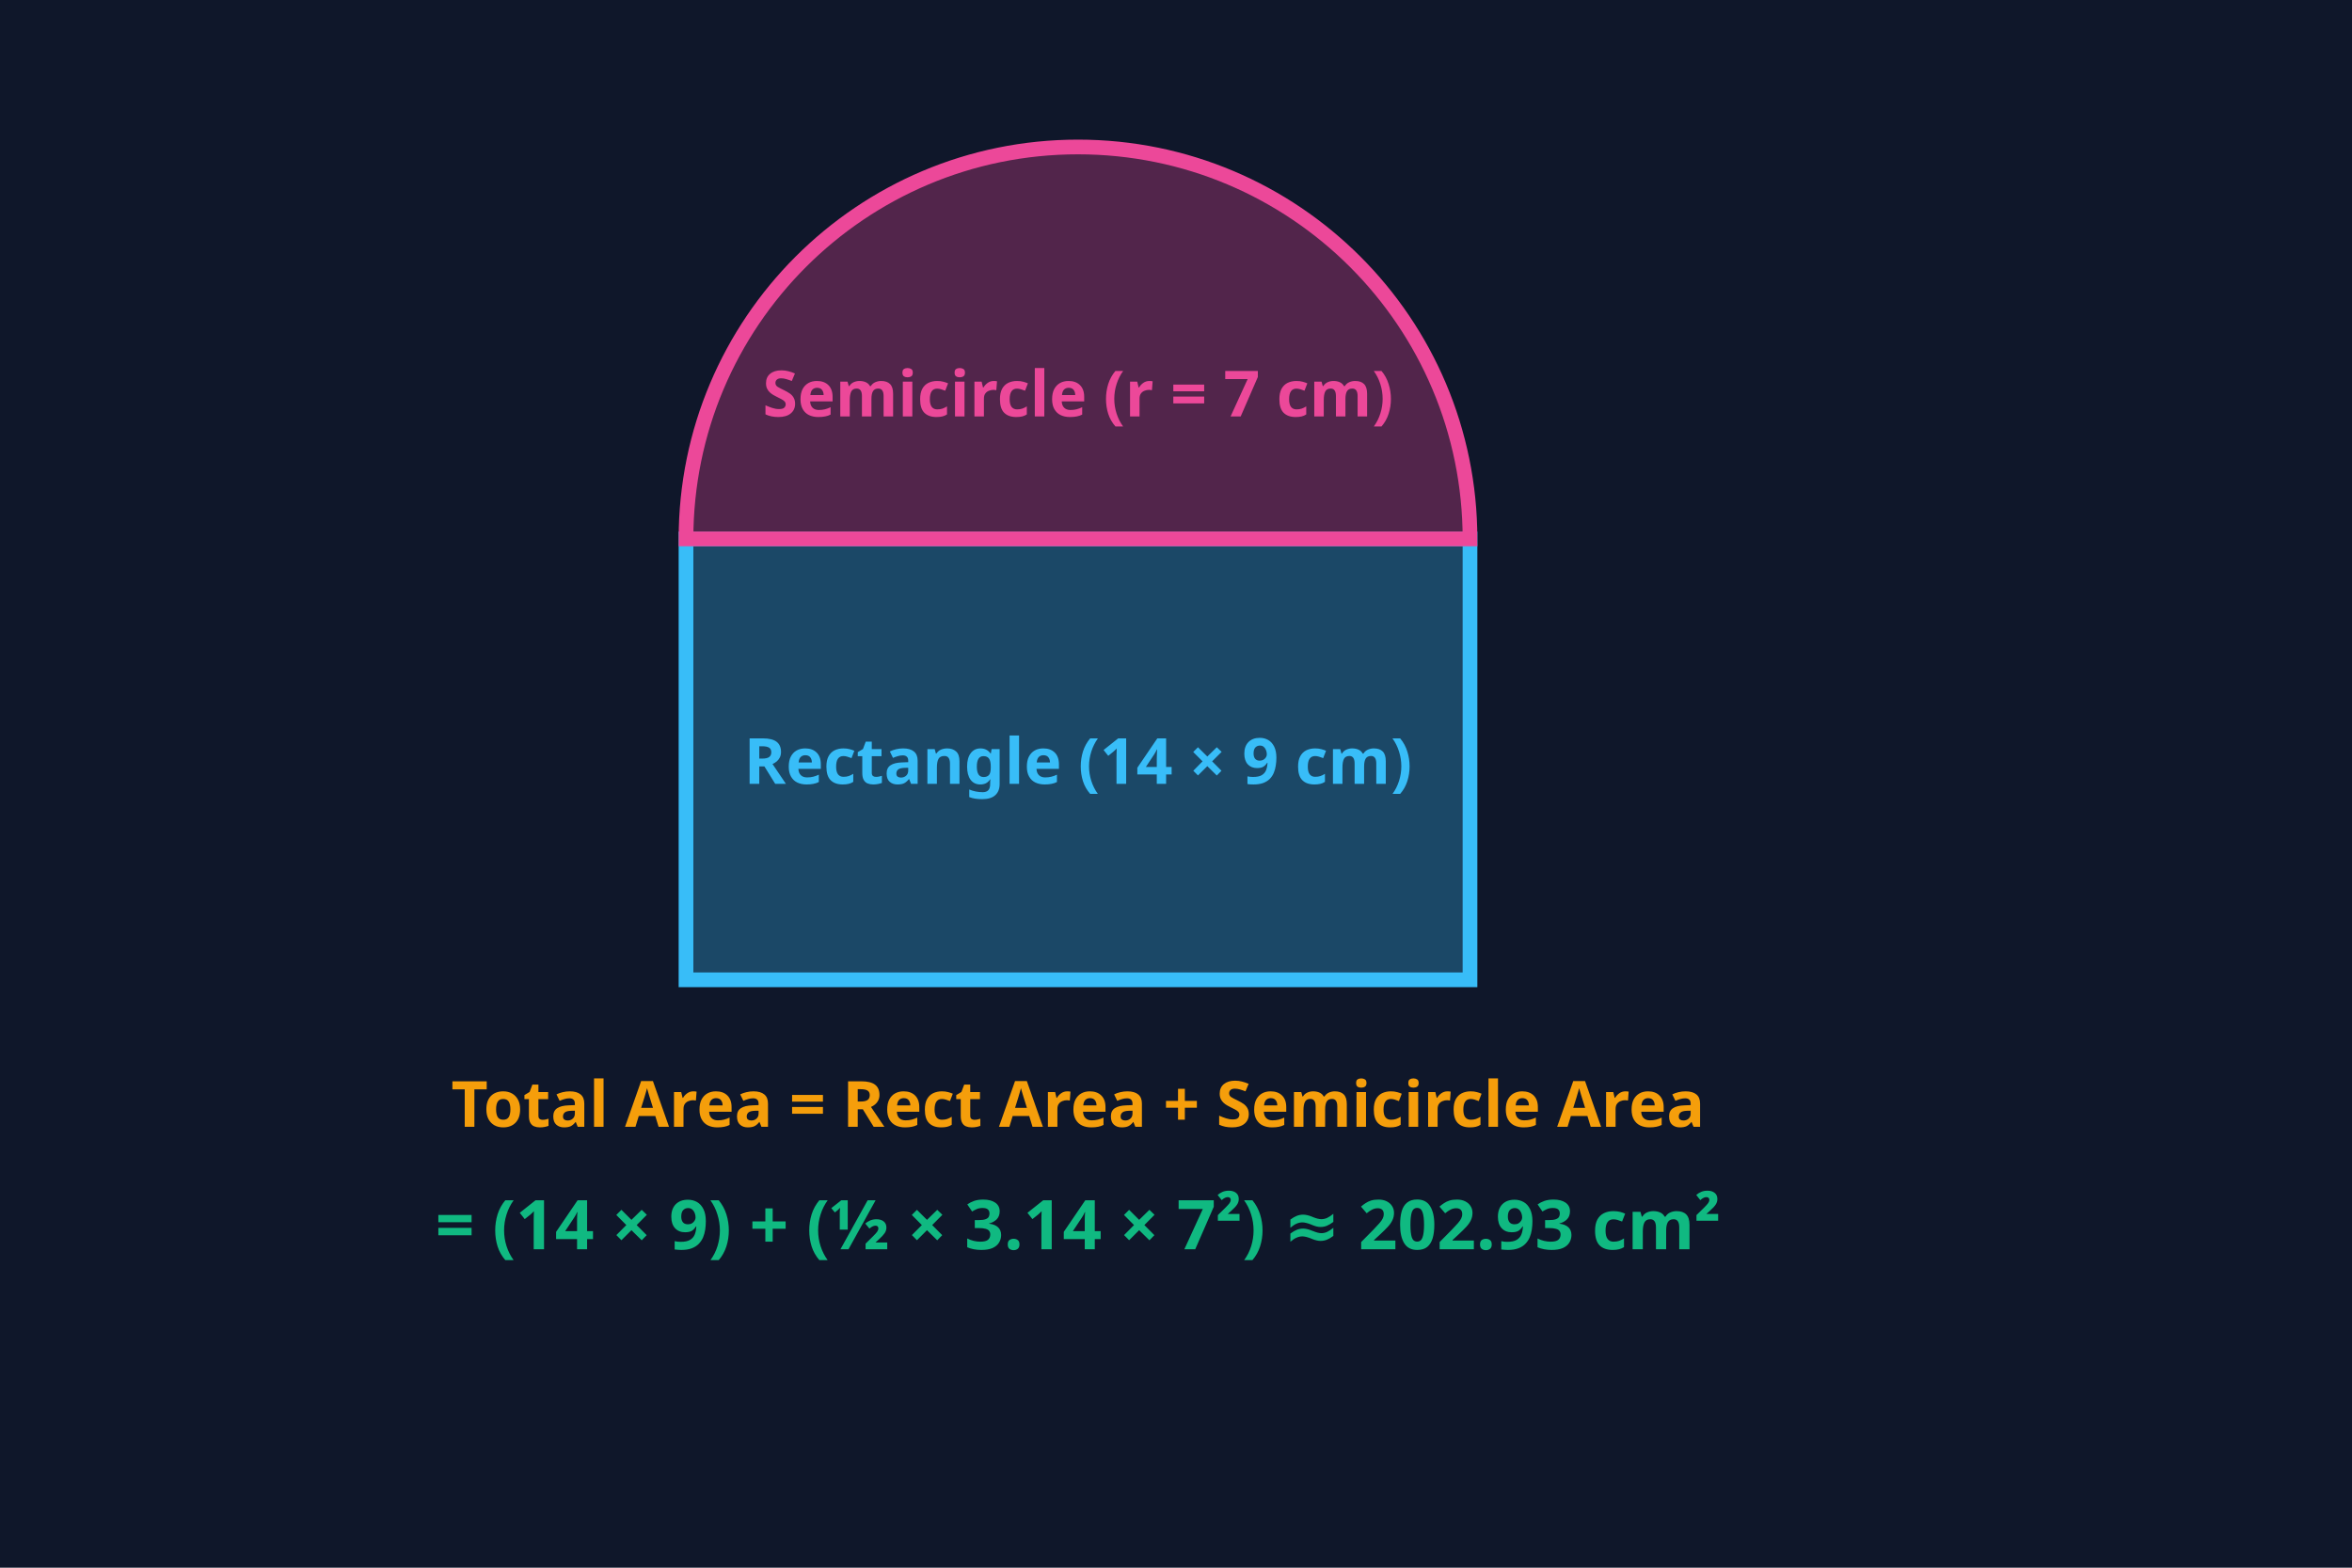
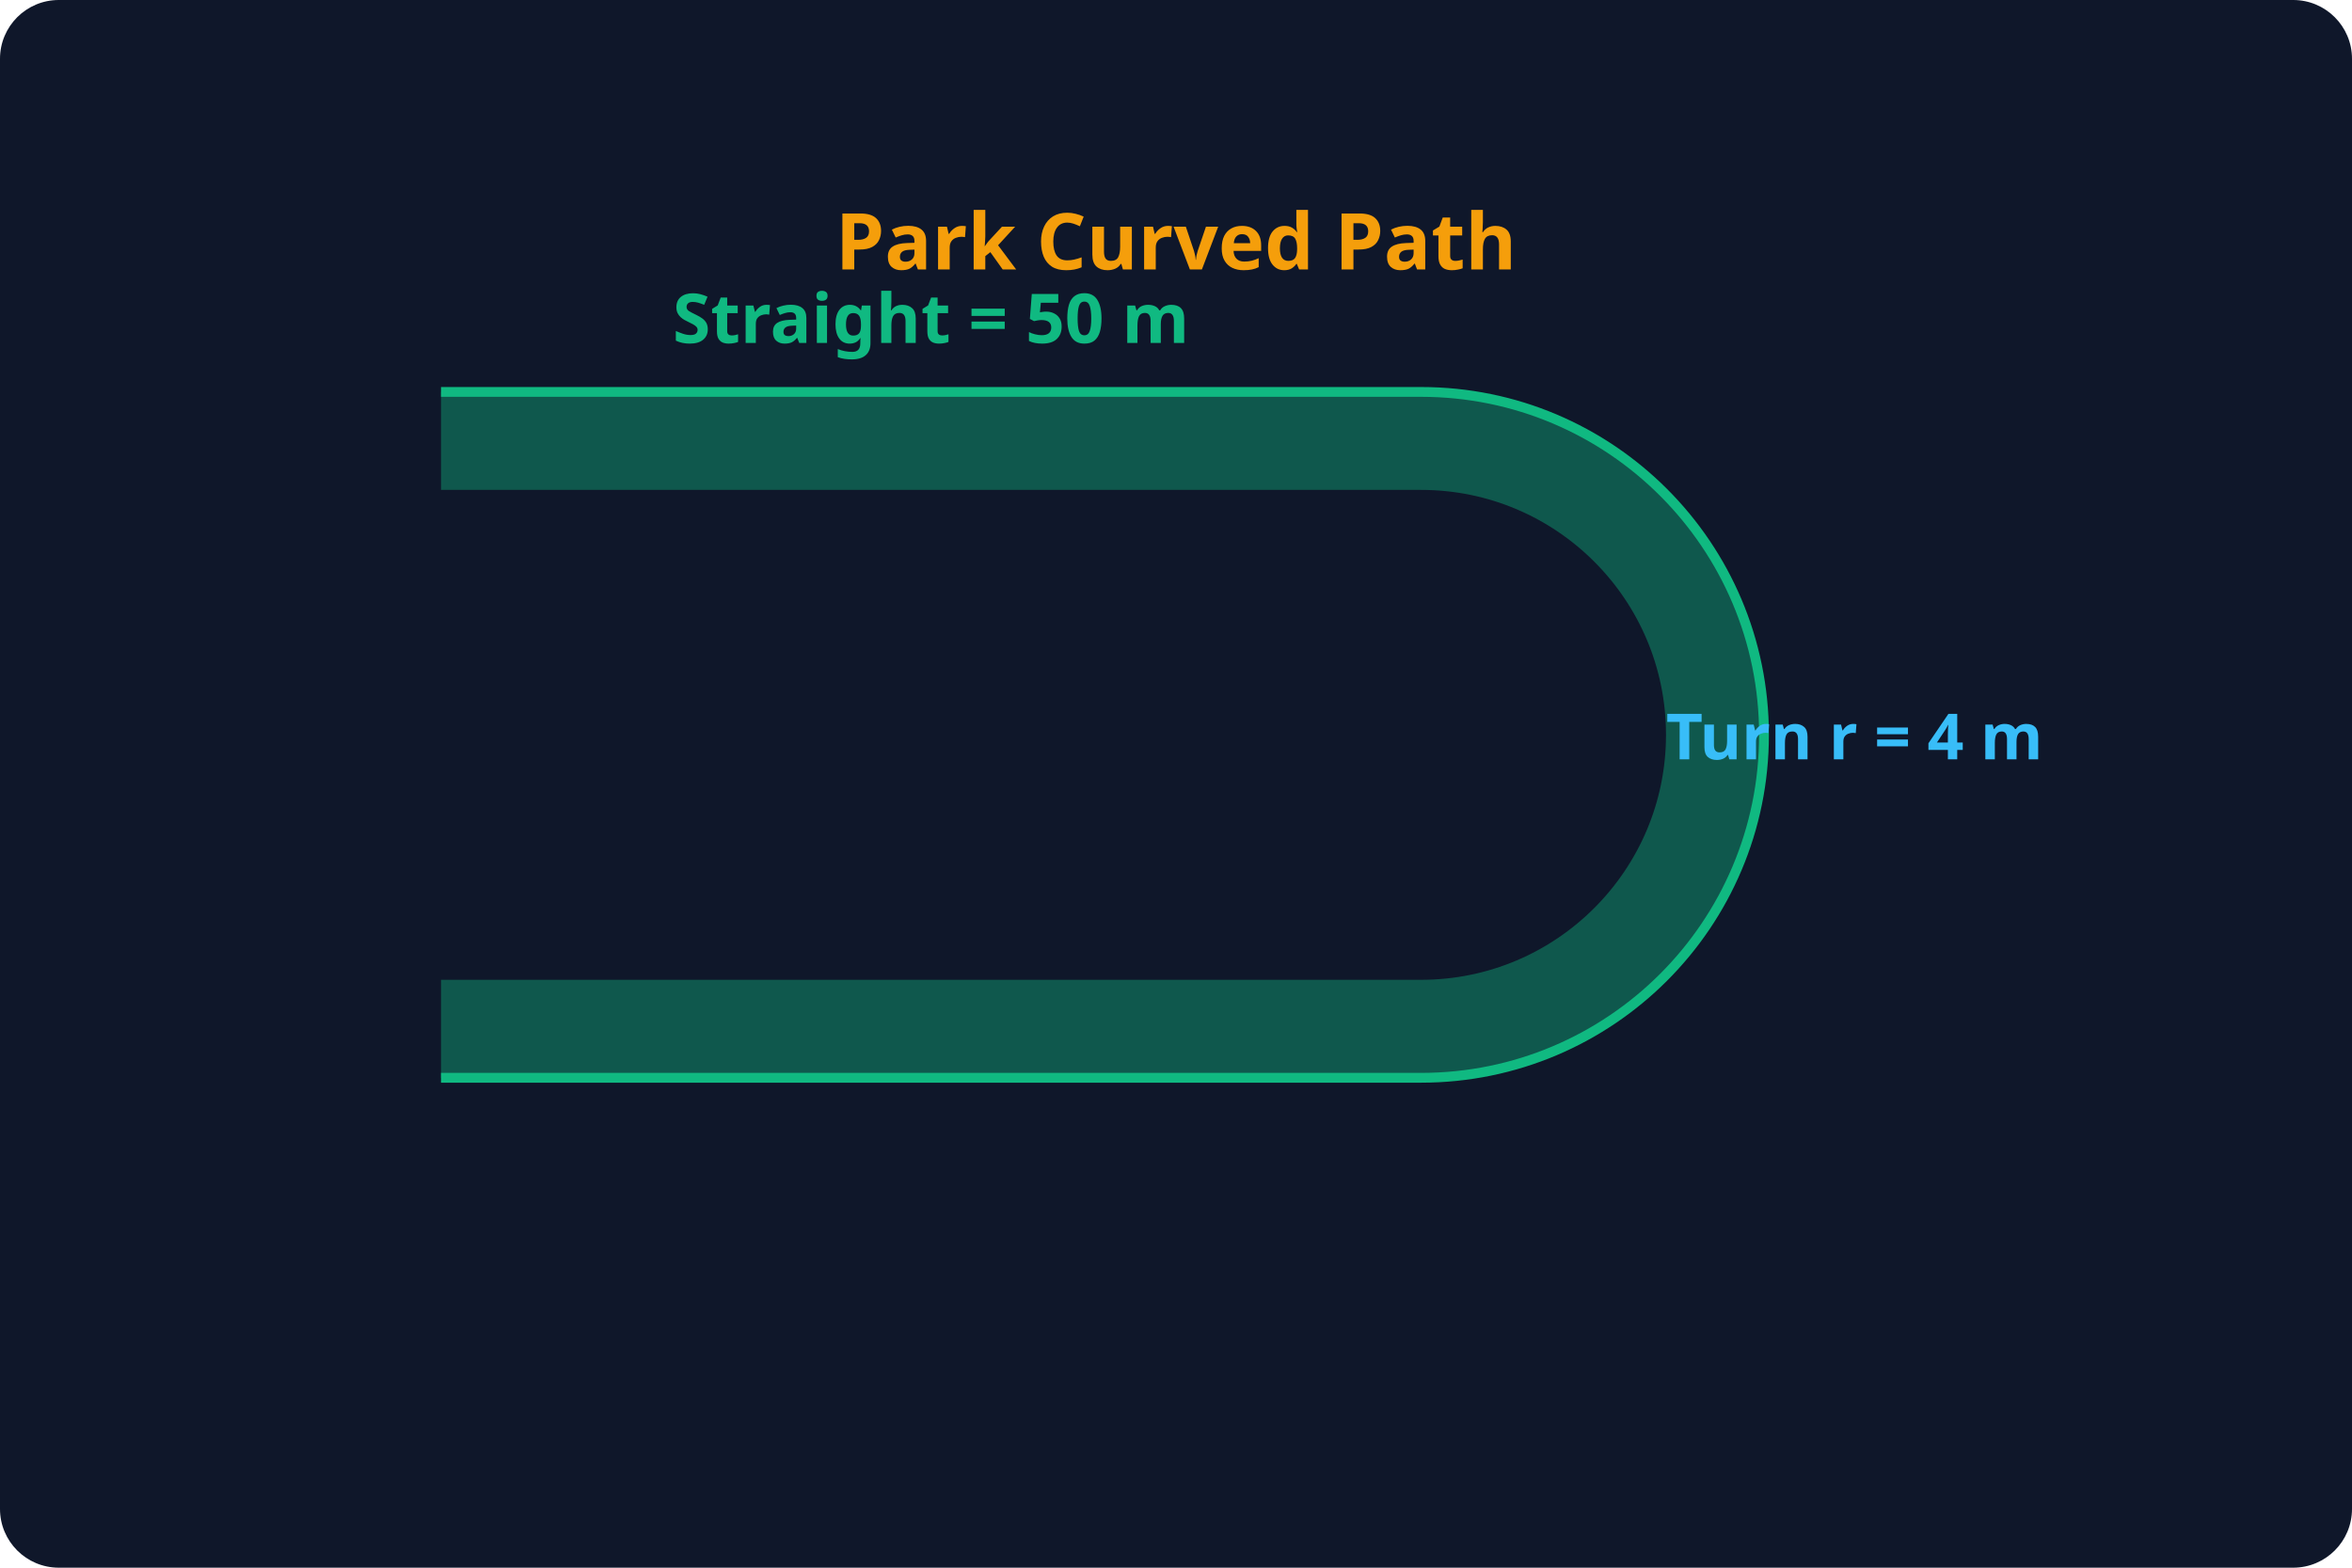
<svg xmlns="http://www.w3.org/2000/svg" width="480" height="320" viewBox="0 0 480 320">
  <defs>
    <marker id="arrow" viewBox="0 0 10 10" refX="5" refY="5" markerWidth="6" markerHeight="6" orient="auto-start-reverse">
      <path d="M 0 0 L 10 5 L 0 10 z" fill="#f59e0b" />
    </marker>
  </defs>
-   <rect width="100%" height="100%" fill="#0f172a" />
-   <g transform="translate(90, 20)">
-     <rect x="50" y="90" width="160" height="90" fill="rgba(56, 189, 248, 0.3)" stroke="#38bdf8" stroke-width="3" />
-     <path d="M 50,90 A 80 80 0 0 1 210,90 Z" fill="rgba(236, 72, 153, 0.3)" stroke="#ec4899" stroke-width="3" />
-     <text x="130" y="140" text-anchor="middle" font-family="sans-serif" font-size="13" fill="#38bdf8" font-weight="bold">Rectangle (14 × 9 cm)</text>
-     <text x="130" y="65" text-anchor="middle" font-family="sans-serif" font-size="13" fill="#ec4899" font-weight="bold">Semicircle (r = 7 cm)</text>
-     <text x="130" y="210" text-anchor="middle" font-family="sans-serif" font-size="13" fill="#f59e0b" font-weight="bold">Total Area = Rect Area + Semicircle Area</text>
-     <text x="130" y="235" text-anchor="middle" font-family="sans-serif" font-size="14" fill="#10b981" font-weight="bold">= (14 × 9) + (½ × 3.14 × 7²) ≈ 202.93 cm²</text>
+   <rect width="100%" height="100%" fill="#0f172a" rx="12" />
+   <g transform="translate(70, 30)">
+     <text x="170" y="25" text-anchor="middle" font-family="sans-serif" font-size="16" fill="#f59e0b" font-weight="bold">Park Curved Path</text>
+     <path d="M 20,60 L 220,60 A 60,60 0 0,1 220,180 L 20,180" fill="none" stroke="#10b981" stroke-width="20" opacity="0.4" />
+     <path d="M 20,50 L 220,50 A 70,70 0 0,1 220,190 L 20,190" fill="none" stroke="#10b981" stroke-width="2" />
+     <text x="120" y="40" text-anchor="middle" font-family="sans-serif" font-size="14" fill="#10b981" font-weight="bold">Straight = 50 m</text>
+     <text x="270" y="125" font-family="sans-serif" font-size="13" fill="#38bdf8" font-weight="bold">Turn r = 4 m</text>
  </g>
</svg>
